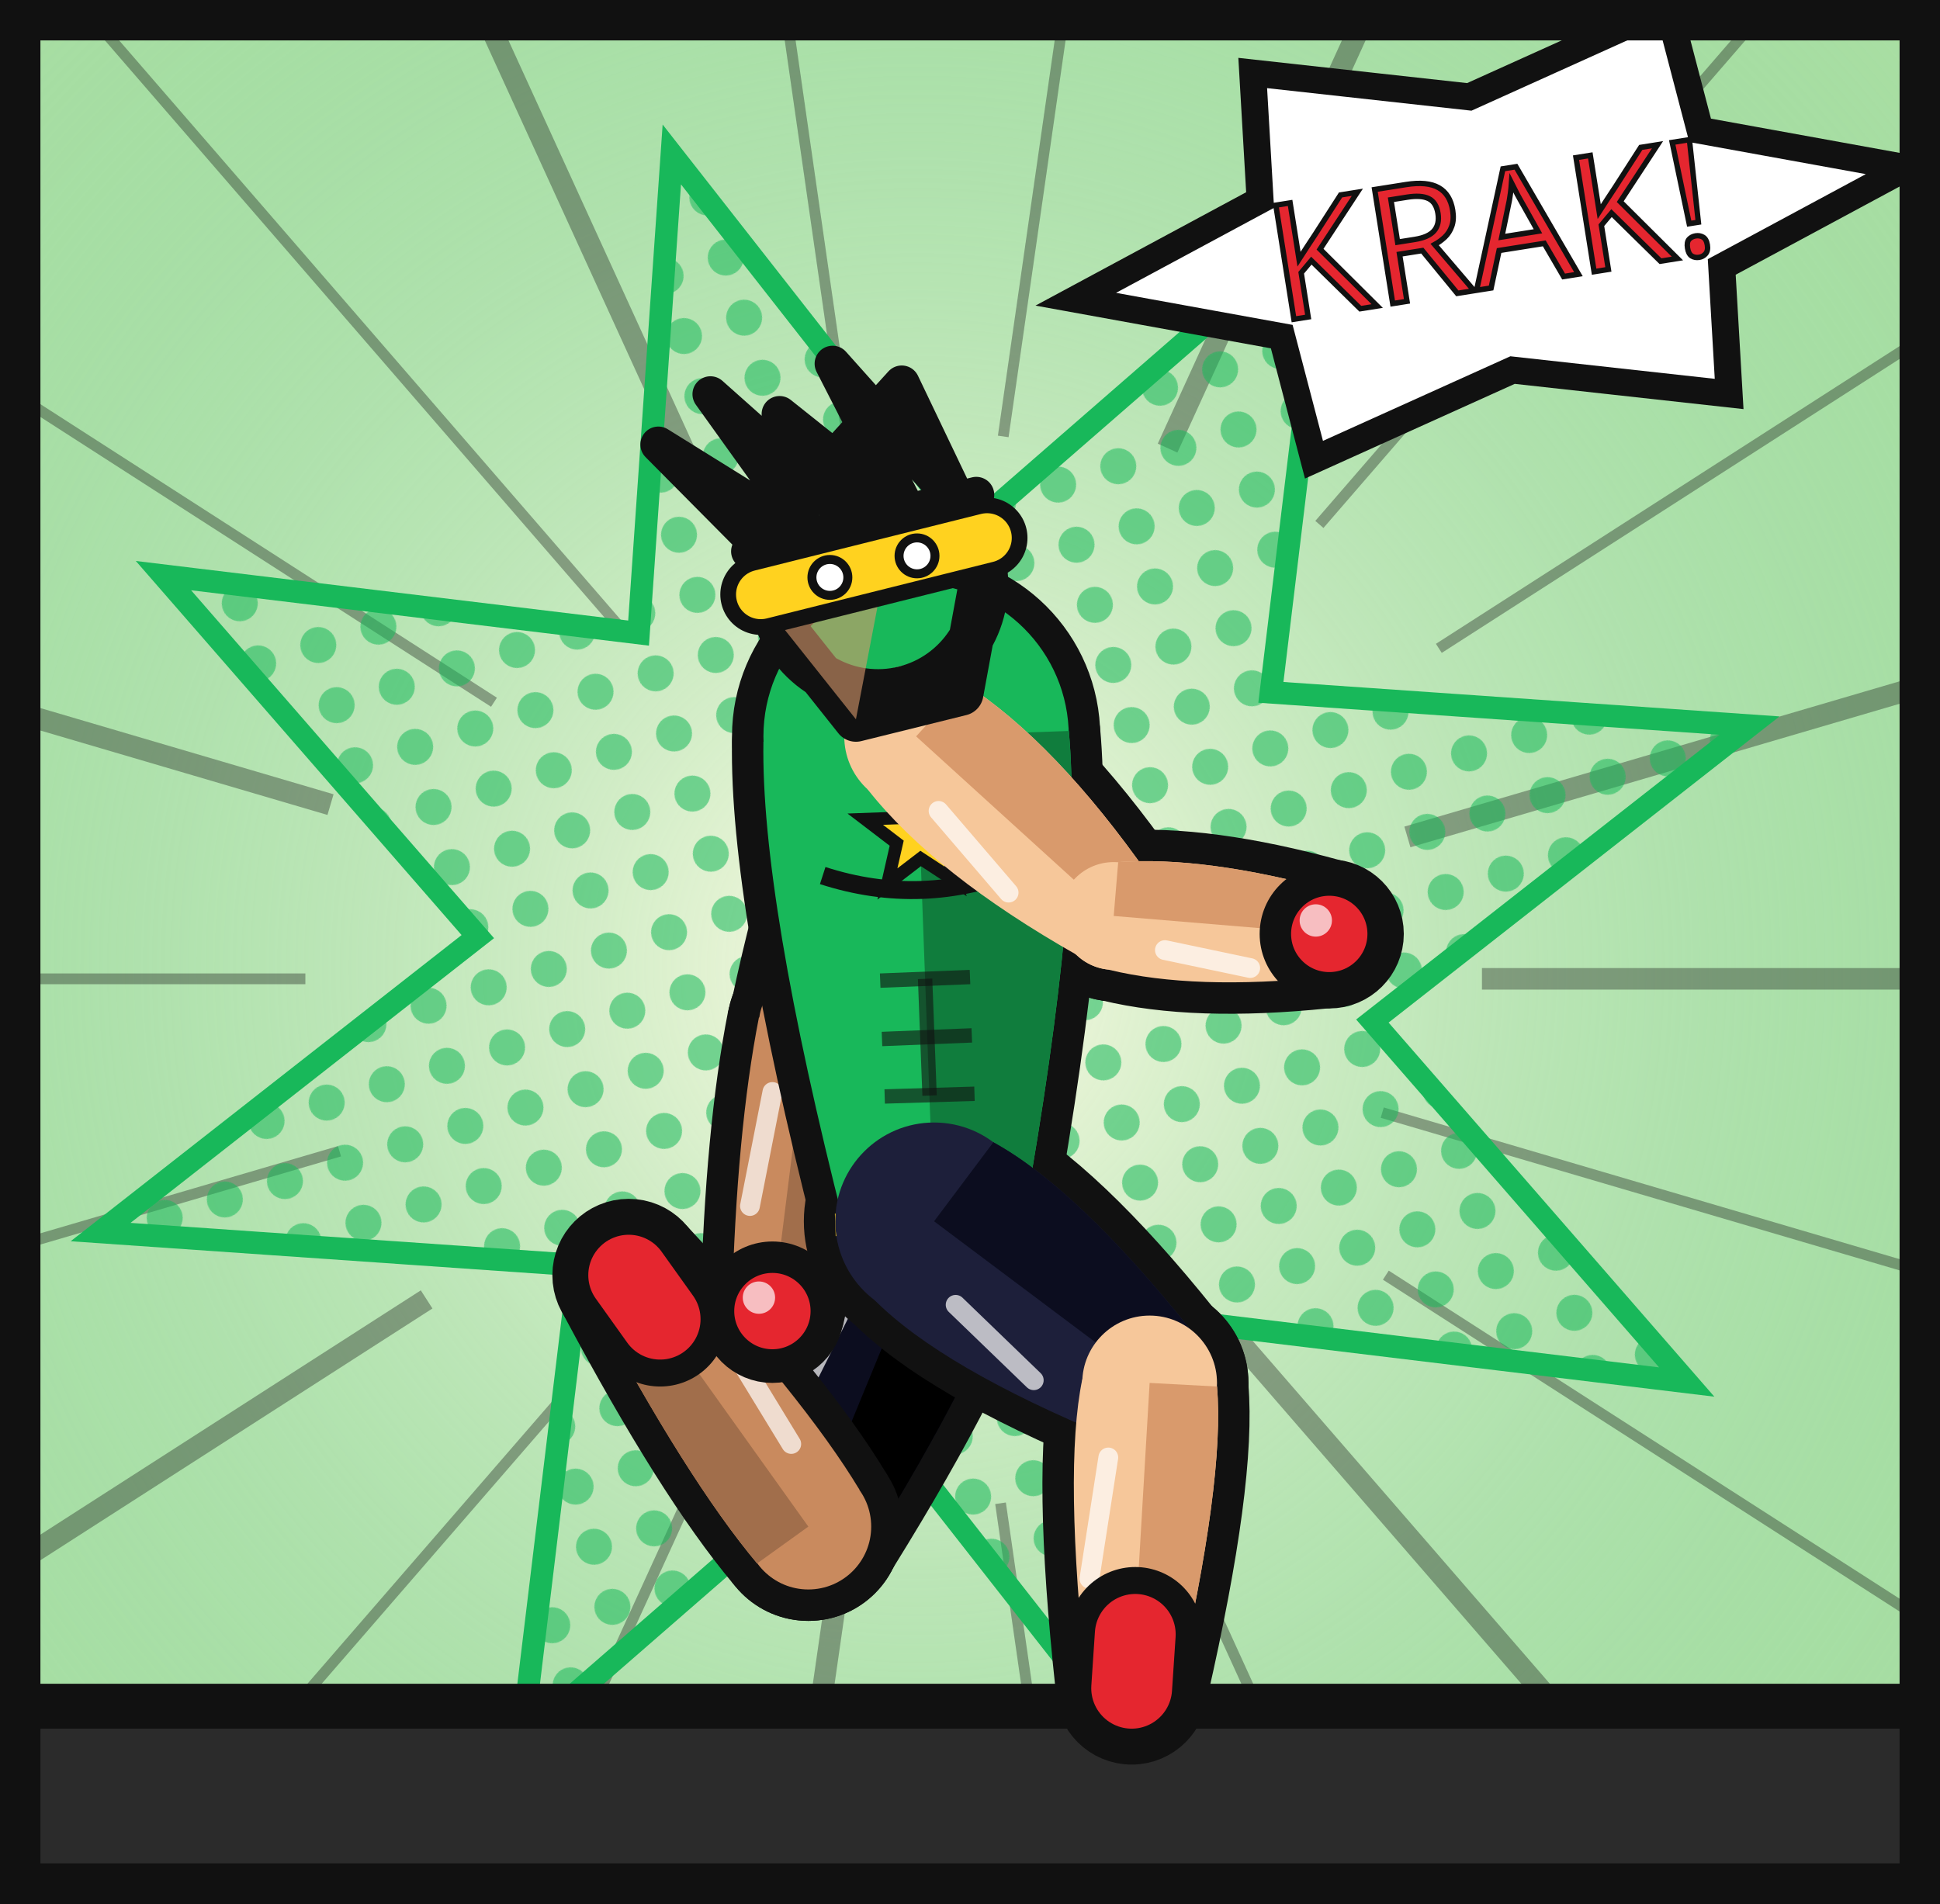
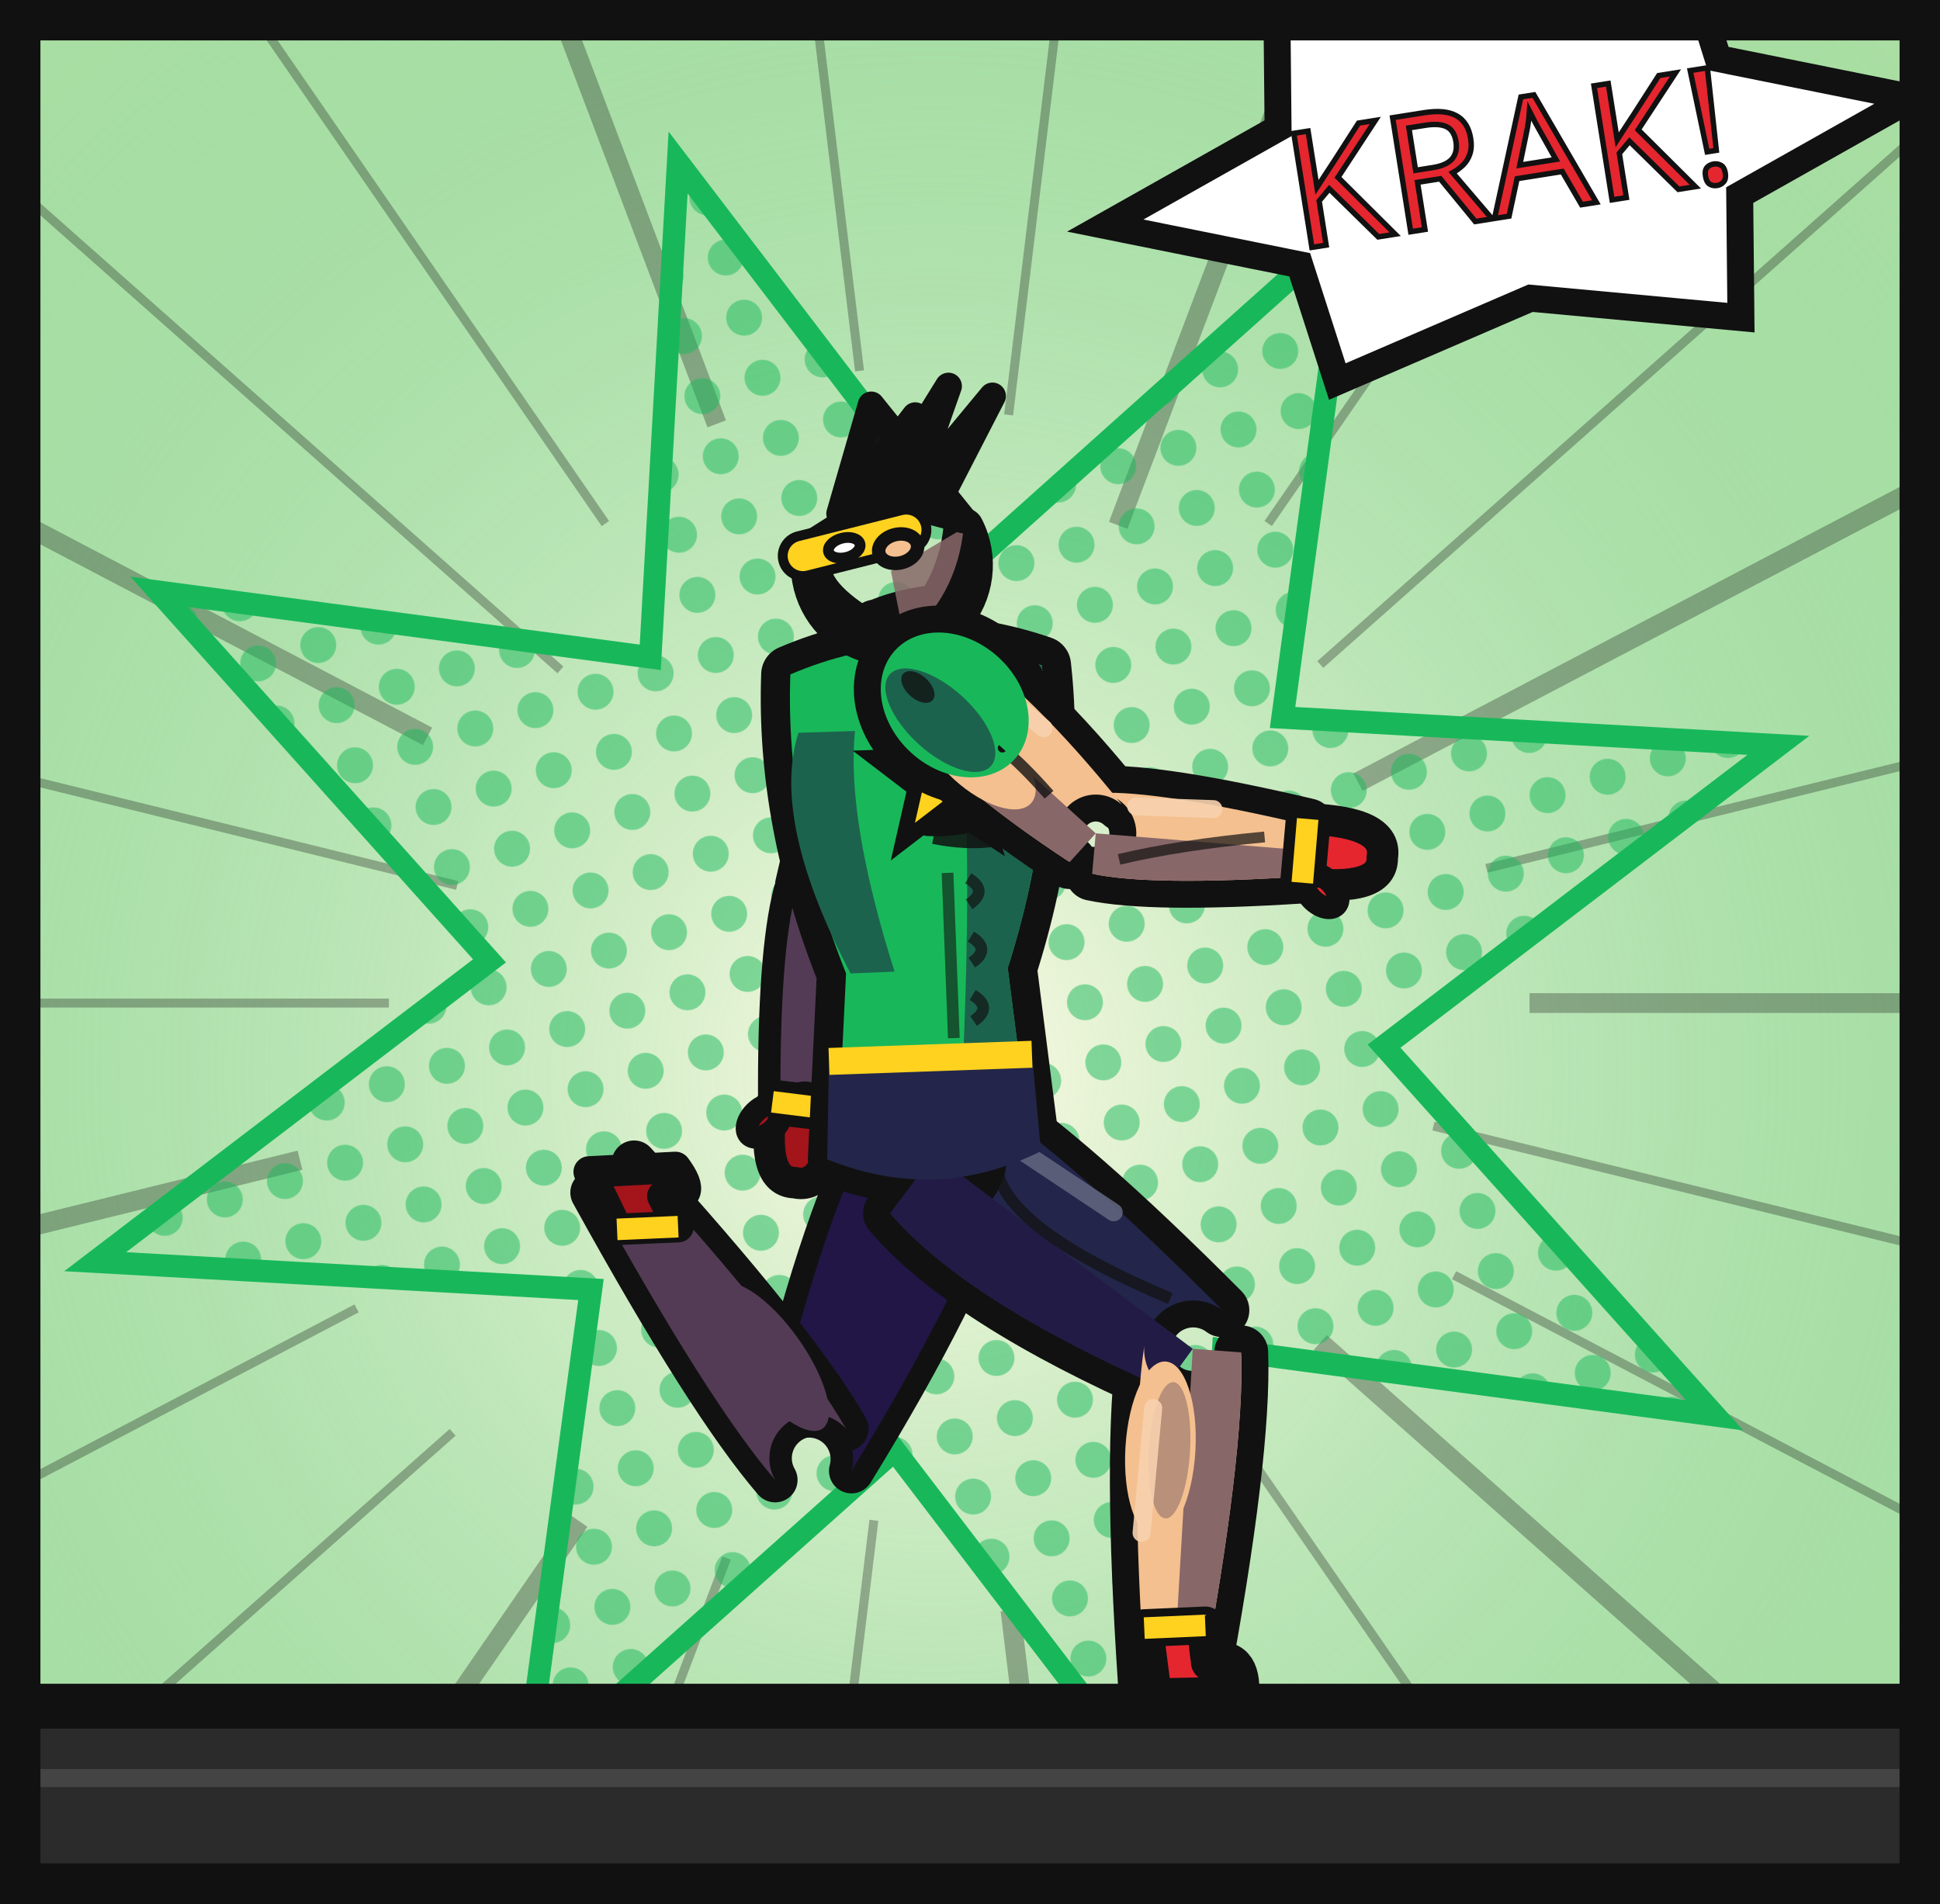
<svg xmlns="http://www.w3.org/2000/svg" viewBox="-8 -18 216 212" role="img" aria-label="Comic illustration: Captain Rep performing the Shrimp Squat">
  <defs>
-     <pattern id="z477363" width="7" height="7" patternUnits="userSpaceOnUse" patternTransform="rotate(-17)">
+     <pattern id="v477363" width="7" height="7" patternUnits="userSpaceOnUse" patternTransform="rotate(-17)">
      <circle cx="3.5" cy="3.5" r="2" fill="#18b85a" />
    </pattern>
-     <radialGradient id="z477363g" cx="47.5%" cy="47.9%" r="70%">
+     <radialGradient id="v477363g" cx="48.3%" cy="52.7%" r="70%">
      <stop offset="0" stop-color="#fffbe6" />
      <stop offset="1" stop-color="#18b85a" stop-opacity=".35" />
    </radialGradient>
  </defs>
  <rect x="-20" y="-30" width="240" height="250" fill="#fff4cc" />
-   <rect x="-20" y="-30" width="240" height="250" fill="url(#z477363g)" />
-   <line x1="157.0" y1="91.0" x2="265.0" y2="91.0" stroke="#111" stroke-width="2.4" opacity=".35" />
-   <line x1="145.9" y1="105.9" x2="258.1" y2="138.9" stroke="#111" stroke-width="1.2" opacity=".35" />
-   <line x1="146.3" y1="124.0" x2="238.0" y2="182.9" stroke="#111" stroke-width="1.2" opacity=".35" />
-   <line x1="129.7" y1="131.1" x2="206.3" y2="219.5" stroke="#111" stroke-width="2.4" opacity=".35" />
-   <line x1="115.4" y1="135.6" x2="165.6" y2="245.6" stroke="#111" stroke-width="1.2" opacity=".35" />
-   <line x1="103.4" y1="149.4" x2="119.2" y2="259.3" stroke="#111" stroke-width="1.2" opacity=".35" />
-   <line x1="85.9" y1="154.3" x2="70.8" y2="259.3" stroke="#111" stroke-width="2.4" opacity=".35" />
-   <line x1="72.6" y1="140.1" x2="24.4" y2="245.6" stroke="#111" stroke-width="1.2" opacity=".35" />
-   <line x1="54.4" y1="137.9" x2="-16.3" y2="219.5" stroke="#111" stroke-width="1.2" opacity=".35" />
-   <line x1="39.5" y1="126.7" x2="-48.0" y2="182.9" stroke="#111" stroke-width="2.4" opacity=".35" />
-   <line x1="29.8" y1="110.2" x2="-68.1" y2="138.9" stroke="#111" stroke-width="1.2" opacity=".35" />
-   <line x1="26.0" y1="91.0" x2="-75.0" y2="91.0" stroke="#111" stroke-width="1.2" opacity=".35" />
-   <line x1="28.8" y1="71.6" x2="-68.1" y2="43.1" stroke="#111" stroke-width="2.4" opacity=".35" />
-   <line x1="47.0" y1="60.2" x2="-48.0" y2="-0.9" stroke="#111" stroke-width="1.2" opacity=".35" />
-   <line x1="61.6" y1="52.5" x2="-16.3" y2="-37.5" stroke="#111" stroke-width="1.2" opacity=".35" />
-   <line x1="70.1" y1="36.4" x2="24.4" y2="-63.6" stroke="#111" stroke-width="2.4" opacity=".35" />
-   <line x1="87.6" y1="39.5" x2="70.8" y2="-77.3" stroke="#111" stroke-width="1.2" opacity=".35" />
-   <line x1="103.7" y1="30.6" x2="119.2" y2="-77.3" stroke="#111" stroke-width="1.2" opacity=".35" />
-   <line x1="122.0" y1="31.9" x2="165.6" y2="-63.6" stroke="#111" stroke-width="2.4" opacity=".35" />
-   <line x1="138.9" y1="40.4" x2="206.3" y2="-37.5" stroke="#111" stroke-width="1.2" opacity=".35" />
-   <line x1="152.2" y1="54.2" x2="238.0" y2="-0.9" stroke="#111" stroke-width="1.2" opacity=".35" />
-   <line x1="148.7" y1="75.2" x2="258.1" y2="43.1" stroke="#111" stroke-width="2.4" opacity=".35" />
-   <polygon points="186.8,62.8 144.8,95.7 179.8,135.9 126.9,129.5 123.2,182.8 90.3,140.8 50.1,175.8 56.5,122.9 3.2,119.2 45.2,86.3 10.2,46.1 63.1,52.5 66.8,-0.8 99.7,41.2 139.9,6.2 133.5,59.1" fill="url(#z477363)" opacity=".55" />
-   <polygon points="186.8,62.8 144.8,95.7 179.8,135.9 126.9,129.5 123.2,182.8 90.3,140.8 50.1,175.8 56.5,122.9 3.2,119.2 45.2,86.3 10.2,46.1 63.1,52.5 66.8,-0.8 99.7,41.2 139.9,6.2 133.5,59.1" fill="none" stroke="#18b85a" stroke-width="2.5" />
+   <rect x="-20" y="-30" width="240" height="250" fill="url(#v477363g)" />
+   <line x1="162.3" y1="93.7" x2="276.3" y2="93.7" stroke="#111" stroke-width="2.2" opacity=".3" />
+   <line x1="151.6" y1="107.4" x2="271.1" y2="136.8" stroke="#111" stroke-width="1" opacity=".3" />
+   <line x1="153.9" y1="124.0" x2="255.7" y2="177.4" stroke="#111" stroke-width="1" opacity=".3" />
+   <line x1="139.0" y1="131.5" x2="231.0" y2="213.1" stroke="#111" stroke-width="2.2" opacity=".3" />
+   <line x1="126.4" y1="137.4" x2="198.6" y2="241.9" stroke="#111" stroke-width="1" opacity=".3" />
+   <line x1="118.6" y1="152.7" x2="160.1" y2="262.1" stroke="#111" stroke-width="1" opacity=".3" />
+   <line x1="104.5" y1="161.3" x2="118.0" y2="272.4" stroke="#111" stroke-width="2.2" opacity=".3" />
+   <line x1="89.3" y1="151.3" x2="74.6" y2="272.4" stroke="#111" stroke-width="1" opacity=".3" />
+   <line x1="72.9" y1="155.5" x2="32.5" y2="262.1" stroke="#111" stroke-width="1" opacity=".3" />
+   <line x1="56.5" y1="151.4" x2="-5.9" y2="241.9" stroke="#111" stroke-width="2.2" opacity=".3" />
+   <line x1="42.4" y1="141.5" x2="-38.4" y2="213.1" stroke="#111" stroke-width="1" opacity=".3" />
+   <line x1="31.7" y1="127.7" x2="-63.1" y2="177.4" stroke="#111" stroke-width="1" opacity=".3" />
+   <line x1="25.4" y1="111.2" x2="-78.5" y2="136.8" stroke="#111" stroke-width="2.2" opacity=".3" />
+   <line x1="35.3" y1="93.7" x2="-83.7" y2="93.7" stroke="#111" stroke-width="1" opacity=".3" />
+   <line x1="42.9" y1="80.6" x2="-78.5" y2="50.7" stroke="#111" stroke-width="1" opacity=".3" />
+   <line x1="39.6" y1="64.0" x2="-63.1" y2="10.1" stroke="#111" stroke-width="2.2" opacity=".3" />
+   <line x1="54.4" y1="56.6" x2="-38.4" y2="-25.6" stroke="#111" stroke-width="1" opacity=".3" />
+   <line x1="59.4" y1="40.3" x2="-5.9" y2="-54.4" stroke="#111" stroke-width="1" opacity=".3" />
+   <line x1="71.8" y1="29.2" x2="32.5" y2="-74.6" stroke="#111" stroke-width="2.2" opacity=".3" />
+   <line x1="87.7" y1="23.3" x2="74.6" y2="-84.9" stroke="#111" stroke-width="1" opacity=".3" />
+   <line x1="104.3" y1="28.2" x2="118.0" y2="-84.9" stroke="#111" stroke-width="1" opacity=".3" />
+   <line x1="116.5" y1="40.5" x2="160.1" y2="-74.6" stroke="#111" stroke-width="2.2" opacity=".3" />
+   <line x1="133.2" y1="40.3" x2="198.6" y2="-54.4" stroke="#111" stroke-width="1" opacity=".3" />
+   <line x1="139.0" y1="56.0" x2="231.0" y2="-25.6" stroke="#111" stroke-width="1" opacity=".3" />
+   <line x1="143.2" y1="69.1" x2="255.7" y2="10.1" stroke="#111" stroke-width="2.2" opacity=".3" />
+   <line x1="157.5" y1="78.7" x2="271.1" y2="50.7" stroke="#111" stroke-width="1" opacity=".3" />
+   <polygon points="190.0,65.0 146.1,98.5 182.9,139.6 128.2,132.3 125.1,187.4 91.6,143.5 50.4,180.3 57.8,125.6 2.6,122.5 46.5,89.0 9.7,47.9 64.4,55.2 67.5,0.1 101.0,44.0 142.2,7.1 134.8,61.9" fill="url(#v477363)" opacity=".5" />
+   <polygon points="190.0,65.0 146.1,98.5 182.9,139.6 128.2,132.3 125.1,187.4 91.6,143.5 50.4,180.3 57.8,125.6 2.6,122.5 46.5,89.0 9.7,47.9 64.4,55.2 67.5,0.1 101.0,44.0 142.2,7.1 134.8,61.9" fill="none" stroke="#18b85a" stroke-width="2.5" />
  <rect x="-20" y="172" width="240" height="48" fill="#2b2b2b" />
+   <path d="M-20 180 H220" stroke="#444" stroke-width="2" />
  <line x1="-20" y1="172" x2="220" y2="172" stroke="#111" stroke-width="5" />
  <g>
-     <g fill="#111" stroke="#111" stroke-width="7" stroke-linejoin="round">
-       <path d="M86.8 114.2 Q80.9 125.7 75.5 149.3 L88.5 154.7 Q101.3 134.1 105.2 121.8 Z" />
-       <circle cx="96.0" cy="118.0" r="10.0" />
-       <circle cx="82.0" cy="152.0" r="7.0" />
+     <path d="M89.0 107.7 Q83.2 119.0 77.8 142.1 A4.9 4.9 0 0 1 86.8 145.8 Q99.2 125.6 103.0 113.5 A7.6 7.6 0 0 1 89.0 107.7Z" fill="none" stroke="#111" stroke-width="5" stroke-linejoin="round" />
+     <path d="M89.0 107.7 Q83.2 119.0 77.8 142.1 A4.9 4.9 0 0 1 86.8 145.8 Q99.2 125.6 103.0 113.5 A7.6 7.6 0 0 1 89.0 107.7Z" fill="#211645" />
+     <path d="M86.2 141.1 Q80.5 131.2 62.6 111.5 A2.9 2.9 0 0 1 58.0 114.8 Q70.9 138.2 78.3 146.8 A4.9 4.9 0 0 1 86.2 141.1Z" fill="none" stroke="#111" stroke-width="5" stroke-linejoin="round" />
+     <path d="M86.2 141.1 Q80.5 131.2 62.6 111.5 A2.9 2.9 0 0 1 58.0 114.8 Q70.9 138.2 78.3 146.8 A4.9 4.9 0 0 1 86.2 141.1Z" fill="#533b55" />
+     <ellipse cx="77.9" cy="133.1" rx="9.8" ry="3.6" transform="rotate(-125.5 77.9 133.1)" fill="#533b55" />
+     <ellipse cx="78.6" cy="132.6" rx="7.6" ry="2.1" transform="rotate(-125.5 78.6 132.6)" fill="#533b55" opacity=".55" />
+     <path d="M89.4 54.9 Q84.3 65.1 80.8 80.5 A4.0 4.0 0 0 1 88.2 83.3 Q95.7 69.4 98.6 58.3 A4.9 4.9 0 0 1 89.4 54.9Z" fill="none" stroke="#111" stroke-width="5" stroke-linejoin="round" />
+     <path d="M89.4 54.9 Q84.3 65.1 80.8 80.5 A4.0 4.0 0 0 1 88.2 83.3 Q95.7 69.4 98.6 58.3 A4.9 4.9 0 0 1 89.4 54.9Z" fill="#533b55" />
+     <ellipse cx="88.0" cy="66.5" rx="8.1" ry="3.4" transform="rotate(110.6 88.0 66.5)" fill="#533b55" />
+     <path d="M90.3 63.9 Q90.6 67.5 86.6 75.5" stroke="#111" stroke-width="1.3" fill="none" opacity=".8" />
+     <path d="M80.6 81.4 Q78.8 88.3 78.9 104.8 A2.7 2.7 0 0 1 84.3 105.5 Q88.5 89.5 88.4 82.4 A4.0 4.0 0 0 1 80.6 81.4Z" fill="none" stroke="#111" stroke-width="5" stroke-linejoin="round" />
+     <path d="M80.6 81.4 Q78.8 88.3 78.9 104.8 A2.7 2.7 0 0 1 84.3 105.5 Q88.5 89.5 88.4 82.4 A4.0 4.0 0 0 1 80.6 81.4Z" fill="#533b55" />
+     <path d="M60.7 118.9 L57.6 112.5 L67.2 112.0 Q70.0 115.8 65.8 115.2 L67.5 118.6Z" fill="#a3141b" stroke="#111" stroke-width="3.5" stroke-linejoin="round" />
+     <path d="M57.6 112.5 L67.2 112.0" stroke="#111" stroke-width="3" />
+     <path d="M60.7 118.9 L67.5 118.6" stroke="#ffd21f" stroke-width="2.4" />
+     <path d="M78.0 104.7 Q76.6 113.6 80.5 113.7 Q84.4 114.6 85.2 105.6Z" fill="#a3141b" stroke="#111" stroke-width="3.5" stroke-linejoin="round" />
+     <ellipse cx="77.1" cy="106.8" rx="2.3" ry="1.4" transform="rotate(137.1 77.1 106.8)" fill="#a3141b" stroke="#111" stroke-width="2.5" />
+     <path d="M77.7 104.7 L85.5 105.6" stroke="#111" stroke-width="5" />
+     <path d="M78.0 104.7 L85.2 105.6" stroke="#ffd21f" stroke-width="2.4" />
+     <path d="M82.1 57.1 Q87.1 50.7 95.6 49.7 L89.3 51.3 Q97.9 50.3 105.9 56.2Z" fill="#1c634e" stroke="#111" stroke-width="5" stroke-linejoin="round" />
+     <path d="M91.1 117.1 Q99.5 126.9 121.6 136.6 A5.4 5.4 0 0 1 128.1 127.9 Q111.4 111.1 100.9 104.1 A8.1 8.1 0 0 1 91.1 117.1Z" fill="none" stroke="#111" stroke-width="6" stroke-linejoin="round" />
+     <path d="M119.4 131.9 Q117.7 143.2 119.5 169.8 A3.1 3.1 0 0 1 125.7 170.2 Q130.6 143.9 130.2 132.6 A5.4 5.4 0 0 1 119.4 131.9Z" fill="none" stroke="#111" stroke-width="6" stroke-linejoin="round" />
+     <path d="M80.0 57.1 Q79.4 73.4 86.2 90.4 L85.2 111.0 Q96.2 115.1 106.8 110.2 L104.2 89.8 Q109.8 72.3 108.0 56.1 Q93.8 51.2 80.0 57.1Z" fill="none" stroke="#111" stroke-width="6.5" stroke-linejoin="round" />
+     <path d="M91.1 117.1 Q99.5 126.9 121.6 136.6 A5.4 5.4 0 0 1 128.1 127.9 Q111.4 111.1 100.9 104.1 A8.1 8.1 0 0 1 91.1 117.1Z" fill="#23264a" />
+     <path d="M96.0 110.6 L91.1 117.1 Q99.5 126.9 121.6 136.6 L124.8 132.2 Z" fill="#221b46" />
+     <path d="M103.2 113.0 Q105.2 119.4 122.3 126.6" stroke="#111" stroke-width="1.3" fill="none" opacity=".75" />
+     <path d="M104.9 109.6 L116.0 117.0" stroke="#61637d" stroke-width="2" stroke-linecap="round" opacity=".9" />
+     <path d="M119.4 131.9 Q117.7 143.2 119.5 169.8 A3.1 3.1 0 0 1 125.7 170.2 Q130.6 143.9 130.2 132.6 A5.4 5.4 0 0 1 119.4 131.9Z" fill="#f4c08f" />
+     <path d="M124.8 132.2 L130.2 132.6 Q130.6 143.9 125.7 170.2 L122.6 170.0 Z" fill="#886768" />
+     <ellipse cx="121.2" cy="143.4" rx="9.8" ry="3.9" transform="rotate(93.4 121.2 143.4)" fill="#f4c08f" />
+     <ellipse cx="122.2" cy="143.5" rx="7.6" ry="2.3" transform="rotate(93.4 122.2 143.5)" fill="#886768" opacity=".55" />
+     <path d="M120.4 138.8 L119.1 152.7" stroke="#f7d2ae" stroke-width="2" stroke-linecap="round" opacity=".9" />
+     <path d="M80.0 57.1 Q79.4 73.4 86.2 90.4 L85.2 111.0 Q96.2 115.1 106.8 110.2 L104.2 89.8 Q109.8 72.3 108.0 56.1 Q93.8 51.2 80.0 57.1Z" fill="#18b85a" />
+     <path d="M80.9 63.6 Q77.8 73.4 86.7 90.4 L91.6 90.2 Q86.2 73.1 87.2 63.4Z" fill="#1c634e" />
+     <path d="M108.0 56.1 Q109.8 72.3 104.2 89.8 L106.8 110.2 L98.7 110.5 Q100.9 72.6 98.2 56.5Z" fill="#1c634e" />
+     <ellipse cx="100.7" cy="67.2" rx="7.0" ry="7.0" transform="rotate(87.9 100.7 67.2)" fill="#59cc88" opacity=".55" />
+     <path d="M107.5 60.5 Q107.3 74.5 95.3 73.9" stroke="#111" stroke-width="2.4" fill="none" stroke-linecap="round" />
+     <path d="M96.1 74.4 Q103.1 75.8 107.5 72.9" stroke="#111" stroke-width="3.2" fill="none" opacity=".85" />
+     <path d="M99.8 79.8 Q102.1 81.2 99.9 82.7" stroke="#111" stroke-width="1.3" fill="none" opacity=".7" />
+     <path d="M100.1 86.3 Q102.4 87.7 100.2 89.2" stroke="#111" stroke-width="1.3" fill="none" opacity=".7" />
+     <path d="M100.3 92.8 Q102.6 94.2 100.4 95.7" stroke="#111" stroke-width="1.3" fill="none" opacity=".7" />
+     <path d="M97.5 79.2 L98.2 97.6" stroke="#111" stroke-width="1.3" opacity=".6" />
+     <path d="M106.4 99.4 Q97.9 103.0 92.6 107.5" stroke="#111" stroke-width="1.6" fill="none" opacity=".7" />
+     <path d="M84.3 100.2 L84.1 111.1 Q96.2 116.0 107.9 110.2 L106.9 99.4Z" fill="#23264a" />
+     <path d="M84.3 100.2 L106.9 99.4" stroke="#ffd21f" stroke-width="3" />
+     <g transform="translate(97.2 68.4) rotate(-2.1) scale(1.3)">
+       <polygon points="0,-6 1.8,-1.8 6,-1.8 2.6,1 3.8,5.5 0,2.8 -3.8,5.5 -2.6,1 -6,-1.8 -1.8,-1.8" fill="#ffd21f" stroke="#111" stroke-width="1.3" />
    </g>
-     <g fill="#0c0d1f">
-       <path d="M86.8 114.2 Q80.9 125.7 75.5 149.3 L88.5 154.7 Q101.3 134.1 105.2 121.8 Z" />
-       <circle cx="96.0" cy="118.0" r="10.0" />
-       <circle cx="82.0" cy="152.0" r="7.0" />
-     </g>
-     <path d="M96.0 118.0 L82.0 152.0 L88.5 154.7 Q101.3 134.1 105.2 121.8 Z" fill="#000" />
-     <path d="M87.4 124.4 L80.8 137.6" stroke="#fff" stroke-width="2.2" stroke-linecap="round" opacity=".7" />
-     <g fill="#111" stroke="#111" stroke-width="7" stroke-linejoin="round">
-       <path d="M87.7 147.9 Q81.5 137.6 66.1 121.1 L57.9 126.9 Q68.5 146.8 76.3 156.1 Z" />
-       <circle cx="82.0" cy="152.0" r="7.0" />
-       <circle cx="62.0" cy="124.0" r="5.0" />
-     </g>
-     <g fill="#c98a5e">
-       <path d="M87.7 147.9 Q81.5 137.6 66.1 121.1 L57.9 126.9 Q68.5 146.8 76.3 156.1 Z" />
-       <circle cx="82.0" cy="152.0" r="7.0" />
-       <circle cx="62.0" cy="124.0" r="5.0" />
-     </g>
-     <path d="M82.0 152.0 L62.0 124.0 L57.9 126.9 Q68.5 146.8 76.3 156.1 Z" fill="#a16e4b" />
-     <path d="M80.1 142.8 L72.9 131.0" stroke="#fff" stroke-width="2.2" stroke-linecap="round" opacity=".7" />
-     <g fill="#111" stroke="#111" stroke-width="7" stroke-linejoin="round">
-       <path d="M87.4 61.5 Q81.2 73.8 76.9 94.1 L87.1 97.9 Q97.2 79.8 100.6 66.5 Z" />
-       <circle cx="94.0" cy="64.0" r="7.0" />
-       <circle cx="82.0" cy="96.0" r="5.5" />
-     </g>
-     <g fill="#c98a5e">
-       <path d="M87.4 61.5 Q81.2 73.8 76.9 94.1 L87.1 97.9 Q97.2 79.8 100.6 66.5 Z" />
-       <circle cx="94.0" cy="64.0" r="7.0" />
-       <circle cx="82.0" cy="96.0" r="5.5" />
-     </g>
-     <path d="M94.0 64.0 L82.0 96.0 L87.1 97.9 Q97.2 79.8 100.6 66.5 Z" fill="#a16e4b" />
-     <path d="M87.4 70.6 L81.4 83.0" stroke="#fff" stroke-width="2.2" stroke-linecap="round" opacity=".7" />
-     <g fill="#111" stroke="#111" stroke-width="7" stroke-linejoin="round">
-       <path d="M76.5 95.3 Q74.0 108.0 73.5 127.4 L82.5 128.6 Q86.8 109.6 87.5 96.7 Z" />
-       <circle cx="82.0" cy="96.0" r="5.5" />
-       <circle cx="78.0" cy="128.0" r="4.5" />
-     </g>
-     <g fill="#c98a5e">
-       <path d="M76.5 95.3 Q74.0 108.0 73.5 127.4 L82.5 128.6 Q86.8 109.6 87.5 96.7 Z" />
-       <circle cx="82.0" cy="96.0" r="5.5" />
-       <circle cx="78.0" cy="128.0" r="4.5" />
-     </g>
-     <path d="M82.0 96.0 L78.0 128.0 L82.5 128.6 Q86.8 109.6 87.5 96.7 Z" fill="#a16e4b" />
-     <path d="M78.0 103.6 L75.5 116.3" stroke="#fff" stroke-width="2.2" stroke-linecap="round" opacity=".7" />
-     <path d="M65.5 128.9 L62.0 124.0" stroke="#111" stroke-width="15" stroke-linecap="round" />
-     <path d="M65.5 128.9 L62.0 124.0" stroke="#e5262f" stroke-width="9" stroke-linecap="round" />
-     <circle cx="78.0" cy="128.0" r="6" fill="#e5262f" stroke="#111" stroke-width="3.5" />
-     <circle cx="76.5" cy="126.5" r="1.8" fill="#fff" opacity=".7" />
-     <path d="M77.0 64.6 Q76.7 81.9 86.0 118.4 L106.0 117.6 Q112.6 80.6 111.0 63.4 Z" fill="#111" stroke="#111" stroke-width="7" stroke-linejoin="round" />
-     <circle cx="94.0" cy="64.0" r="17" fill="#111" stroke="#111" stroke-width="7" />
-     <g fill="#111" stroke="#111" stroke-width="7" stroke-linejoin="round">
-       <path d="M89.4 126.8 Q96.9 134.3 115.5 142.0 L124.5 130.0 Q111.9 114.3 102.6 109.2 Z" />
-       <circle cx="96.0" cy="118.0" r="11.0" />
-       <circle cx="120.0" cy="136.0" r="7.5" />
-     </g>
-     <g fill="#111" stroke="#111" stroke-width="7" stroke-linejoin="round">
-       <path d="M112.5 135.6 Q110.4 145.7 113.0 169.7 L123.0 170.3 Q128.4 146.7 127.5 136.4 Z" />
-       <circle cx="120.0" cy="136.0" r="7.5" />
-       <circle cx="118.0" cy="170.0" r="5.0" />
-     </g>
-     <g fill="#111" stroke="#111" stroke-width="7" stroke-linejoin="round">
-       <path d="M88.6 69.9 Q96.1 79.4 112.0 88.4 L120.0 79.6 Q109.5 64.6 99.4 58.1 Z" />
-       <circle cx="94.0" cy="64.0" r="8.0" />
-       <circle cx="116.0" cy="84.0" r="6.0" />
-     </g>
-     <g fill="#111" stroke="#111" stroke-width="7" stroke-linejoin="round">
-       <path d="M115.5 90.0 Q125.0 92.3 139.6 90.8 L140.4 81.2 Q126.2 77.3 116.5 78.0 Z" />
-       <circle cx="116.0" cy="84.0" r="6.0" />
-       <circle cx="140.0" cy="86.0" r="4.8" />
-     </g>
-     <circle cx="94.0" cy="64.0" r="17" fill="#18b85a" />
-     <path d="M77.0 64.6 Q76.7 81.9 86.0 118.4 L106.0 117.6 Q112.6 80.6 111.0 63.4 Z" fill="#18b85a" />
-     <path d="M94.0 64.0 L96.0 118.0 L106.0 117.6 Q112.6 80.6 111.0 63.4 Z" fill="#107d3d" />
-     <path d="M83.6 79.5 Q94.7 83.1 105.6 78.7" stroke="#111" stroke-width="2" fill="none" />
-     <path d="M90.0 91.2 L100.0 90.8" stroke="#111" stroke-width="1.6" opacity=".6" />
-     <path d="M90.2 97.7 L100.2 97.3" stroke="#111" stroke-width="1.6" opacity=".6" />
-     <path d="M90.5 104.1 L100.5 103.8" stroke="#111" stroke-width="1.6" opacity=".6" />
-     <path d="M95.0 91.0 L95.5 104.0" stroke="#111" stroke-width="1.6" opacity=".6" />
-     <g transform="translate(94.4 74.8) rotate(-2.1)">
-       <polygon points="0,-6 1.8,-1.8 6,-1.8 2.6,1 3.8,5.5 0,2.8 -3.8,5.5 -2.6,1 -6,-1.8 -1.8,-1.8" fill="#ffd21f" stroke="#111" stroke-width="1.4" />
-     </g>
-     <path d="M85.0 118.4 L107.0 117.6" stroke="#111" stroke-width="5" />
-     <path d="M85.0 118.4 L107.0 117.6" stroke="#ffd21f" stroke-width="2.5" />
-     <g fill="#1d1f3a">
-       <path d="M89.4 126.8 Q96.9 134.3 115.5 142.0 L124.5 130.0 Q111.9 114.3 102.6 109.2 Z" />
-       <circle cx="96.0" cy="118.0" r="11.0" />
-       <circle cx="120.0" cy="136.0" r="7.5" />
-     </g>
-     <path d="M96.0 118.0 L120.0 136.0 L124.5 130.0 Q111.9 114.3 102.6 109.2 Z" fill="#0c0d1f" />
-     <path d="M98.4 127.3 L107.1 135.7" stroke="#fff" stroke-width="2.2" stroke-linecap="round" opacity=".7" />
-     <g fill="#f6c79a">
-       <path d="M112.5 135.6 Q110.4 145.7 113.0 169.7 L123.0 170.3 Q128.4 146.7 127.5 136.4 Z" />
-       <circle cx="120.0" cy="136.0" r="7.5" />
-       <circle cx="118.0" cy="170.0" r="5.0" />
-     </g>
-     <path d="M120.0 136.0 L118.0 170.0 L123.0 170.3 Q128.4 146.7 127.5 136.4 Z" fill="#d99a6c" />
-     <path d="M115.4 144.3 L113.3 157.8" stroke="#fff" stroke-width="2.2" stroke-linecap="round" opacity=".7" />
-     <g fill="#f6c79a">
-       <path d="M88.6 69.9 Q96.1 79.4 112.0 88.4 L120.0 79.6 Q109.5 64.6 99.4 58.1 Z" />
-       <circle cx="94.0" cy="64.0" r="8.0" />
-       <circle cx="116.0" cy="84.0" r="6.0" />
-     </g>
-     <path d="M94.0 64.0 L116.0 84.0 L120.0 79.6 Q109.5 64.6 99.4 58.1 Z" fill="#d99a6c" />
-     <path d="M96.5 72.3 L104.3 81.4" stroke="#fff" stroke-width="2.2" stroke-linecap="round" opacity=".7" />
-     <g fill="#f6c79a">
-       <path d="M115.5 90.0 Q125.0 92.3 139.6 90.8 L140.4 81.2 Q126.2 77.3 116.5 78.0 Z" />
-       <circle cx="116.0" cy="84.0" r="6.0" />
-       <circle cx="140.0" cy="86.0" r="4.8" />
-     </g>
-     <path d="M116.0 84.0 L140.0 86.0 L140.4 81.2 Q126.2 77.3 116.5 78.0 Z" fill="#d99a6c" />
-     <path d="M121.7 87.8 L131.2 89.8" stroke="#fff" stroke-width="2.2" stroke-linecap="round" opacity=".7" />
-     <path d="M118.4 164.0 L118.0 170.0" stroke="#111" stroke-width="15" stroke-linecap="round" />
-     <path d="M118.4 164.0 L118.0 170.0" stroke="#e5262f" stroke-width="9" stroke-linecap="round" />
-     <circle cx="140.0" cy="86.0" r="6" fill="#e5262f" stroke="#111" stroke-width="3.5" />
-     <circle cx="138.5" cy="84.5" r="1.8" fill="#fff" opacity=".7" />
-     <polygon points="100.7,37.1 77.6,43.9 65.3,31.5 83.0,42.5 71.1,25.9 88.3,41.2 78.8,28.1 93.6,39.9 84.7,22.5 99.0,38.5 92.4,24.7 75.4,43.4" fill="#1a1a1a" stroke="#111" stroke-width="4" stroke-linejoin="round" />
-     <path d="M101.6 45.1 A12 12 0 0 1 78.4 50.9 L87.3 62.1 L99.0 59.2 Z" fill="#f6c79a" stroke="#111" stroke-width="5" stroke-linejoin="round" />
-     <path d="M90.0 48.0 L87.3 62.1 L78.4 50.9Z" fill="#d99a6c" opacity=".6" />
-     <path d="M101.9 41.9 L76.7 48.2" stroke="#111" stroke-width="9" stroke-linecap="round" />
-     <path d="M101.9 41.9 L76.7 48.2" stroke="#ffd21f" stroke-width="5.5" stroke-linecap="round" />
-     <circle cx="94.1" cy="43.9" r="2" fill="#fff" stroke="#111" stroke-width="1" />
-     <circle cx="84.4" cy="46.3" r="2" fill="#fff" stroke="#111" stroke-width="1" />
+     <path d="M119.4 163.3 L120.4 171.0 L130.1 170.8 Q130.4 166.1 126.7 167.1 L126.2 163.0Z" fill="#e5262f" stroke="#111" stroke-width="4.2" stroke-linejoin="round" />
+     <path d="M120.4 171.0 L130.1 170.8" stroke="#111" stroke-width="3" />
+     <path d="M119.4 163.3 L126.2 163.0" stroke="#ffd21f" stroke-width="2.4" />
+     <path d="M82.3 45.1 A9.0 9.0 0 1 0 99.3 40.8 Q98.5 48.5 92.7 53.2 L89.8 52.9 Q82.3 48.8 82.3 45.1Z" fill="#f4c08f" stroke="#111" stroke-width="4.5" stroke-linejoin="round" />
+     <path d="M99.3 40.8 Q98.5 48.5 92.7 53.2 L91.2 45.6Z" fill="#886768" opacity=".85" />
+     <polygon points="81.7,42.9 97.3,36.2 102.5,26.1 93.3,37.2 97.6,25.0 89.4,38.2 93.9,28.3 85.5,39.2 89.0,27.1 99.3,39.9 90.2,37.5" fill="#141414" stroke="#111" stroke-width="3" stroke-linejoin="round" />
+     <path d="M81.4 43.9 L92.9 41.0" stroke="#111" stroke-width="5.6" stroke-linecap="round" />
+     <path d="M81.4 43.9 L92.9 41.0" stroke="#ffd21f" stroke-width="3.4" stroke-linecap="round" />
+     <ellipse cx="86.0" cy="43.0" rx="1.8" ry="1.1" transform="rotate(166.0 86.0 43.0)" fill="#fff" stroke="#111" stroke-width="1.2" />
+     <ellipse cx="92.0" cy="43.1" rx="1.6" ry="2.2" transform="rotate(-104.0 92.0 43.1)" fill="#f4c08f" stroke="#111" stroke-width="1.5" />
+     <path d="M87.1 49.6 l-2.2 0.5" stroke="#111" stroke-width="1.6" stroke-linecap="round" />
+     <path d="M90.4 60.6 Q97.8 69.3 111.1 78.0 A4.3 4.3 0 0 1 116.9 71.6 Q107.0 59.2 97.6 52.6 A5.4 5.4 0 0 1 90.4 60.6Z" fill="none" stroke="#111" stroke-width="6" stroke-linejoin="round" />
+     <path d="M113.6 79.3 Q120.1 80.7 137.1 79.6 A2.9 2.9 0 0 1 137.6 73.9 Q121.0 70.0 114.4 70.3 A4.5 4.5 0 0 1 113.6 79.3Z" fill="none" stroke="#111" stroke-width="6" stroke-linejoin="round" />
+     <ellipse cx="98.3" cy="60.5" rx="9.0" ry="7.2" transform="rotate(42.3 98.3 60.5)" fill="#111" stroke="#111" stroke-width="6" />
+     <path d="M90.4 60.6 Q97.8 69.3 111.1 78.0 A4.3 4.3 0 0 1 116.9 71.6 Q107.0 59.2 97.6 52.6 A5.4 5.4 0 0 1 90.4 60.6Z" fill="#f4c08f" />
+     <path d="M94.0 56.6 L90.4 60.6 Q97.8 69.3 111.1 78.0 L114.0 74.8 Z" fill="#886768" />
+     <ellipse cx="100.8" cy="66.0" rx="8.1" ry="3.8" transform="rotate(42.3 100.8 66.0)" fill="#f4c08f" />
+     <path d="M99.3 62.8 Q102.9 63.8 108.8 70.5" stroke="#111" stroke-width="1.3" fill="none" opacity=".8" />
+     <path d="M100.5 56.8 L108.2 63.1" stroke="#f7d2ae" stroke-width="2" stroke-linecap="round" opacity=".9" />
+     <path d="M113.6 79.3 Q120.1 80.7 137.1 79.6 A2.9 2.9 0 0 1 137.6 73.9 Q121.0 70.0 114.4 70.3 A4.5 4.5 0 0 1 113.6 79.3Z" fill="#f4c08f" />
+     <path d="M114.0 74.8 L113.6 79.3 Q120.1 80.7 137.1 79.6 L137.3 76.7 Z" fill="#886768" />
+     <path d="M116.6 77.7 Q123.3 76.1 132.8 75.2" stroke="#111" stroke-width="1.2" fill="none" opacity=".7" />
+     <path d="M118.5 71.8 L127.1 72.1" stroke="#f7d2ae" stroke-width="2" stroke-linecap="round" opacity=".9" />
+     <ellipse cx="98.3" cy="60.5" rx="9.0" ry="7.2" transform="rotate(42.3 98.3 60.5)" fill="#18b85a" />
+     <ellipse cx="96.7" cy="62.2" rx="7.6" ry="3.6" transform="rotate(42.3 96.7 62.2)" fill="#1c634e" />
+     <path d="M103.6 65.3 q-2.0 2.2 0 0" stroke="#111" />
+     <ellipse cx="94.2" cy="58.5" rx="2.2" ry="1.3" transform="rotate(42.3 94.2 58.5)" fill="#111" opacity=".8" />
+     <path d="M137.0 80.3 Q146.0 81.4 145.9 77.5 Q146.6 73.5 137.6 73.2Z" fill="#e5262f" stroke="#111" stroke-width="3.5" stroke-linejoin="round" />
+     <ellipse cx="139.1" cy="81.2" rx="2.3" ry="1.4" transform="rotate(44.8 139.1 81.2)" fill="#e5262f" stroke="#111" stroke-width="2.5" />
+     <path d="M137.0 80.7 L137.7 72.8" stroke="#111" stroke-width="5" />
+     <path d="M137.0 80.3 L137.6 73.2" stroke="#ffd21f" stroke-width="2.4" />
  </g>
-   <g transform="rotate(-9 158 8)">
-     <polygon points="204.8,8.0 182.8,15.7 181.4,29.8 158.0,23.4 134.6,29.8 133.2,15.7 111.2,8.0 133.2,0.3 134.6,-13.8 158.0,-7.4 181.4,-13.8 182.8,0.3" fill="#fff" stroke="#111" stroke-width="3" />
-     <text x="158" y="14" font-family="Bangers,Impact,sans-serif" font-size="18" text-anchor="middle" fill="#e5262f" stroke="#111" stroke-width=".6">KRAK!</text>
+   <g transform="rotate(-9 160 0)">
+     <polygon points="205.5,0.0 184.8,7.7 182.8,21.2 160.0,15.4 137.3,21.2 135.2,7.7 114.5,0.0 135.2,-7.7 137.2,-21.2 160.0,-15.4 182.8,-21.2 184.8,-7.7" fill="#fff" stroke="#111" stroke-width="3" />
+     <text x="160" y="6" font-family="Bangers,Impact,sans-serif" font-size="18" text-anchor="middle" fill="#e5262f" stroke="#111" stroke-width=".6">KRAK!</text>
  </g>
  <rect x="-6" y="-16" width="212" height="208" fill="none" stroke="#111" stroke-width="5" />
</svg>
